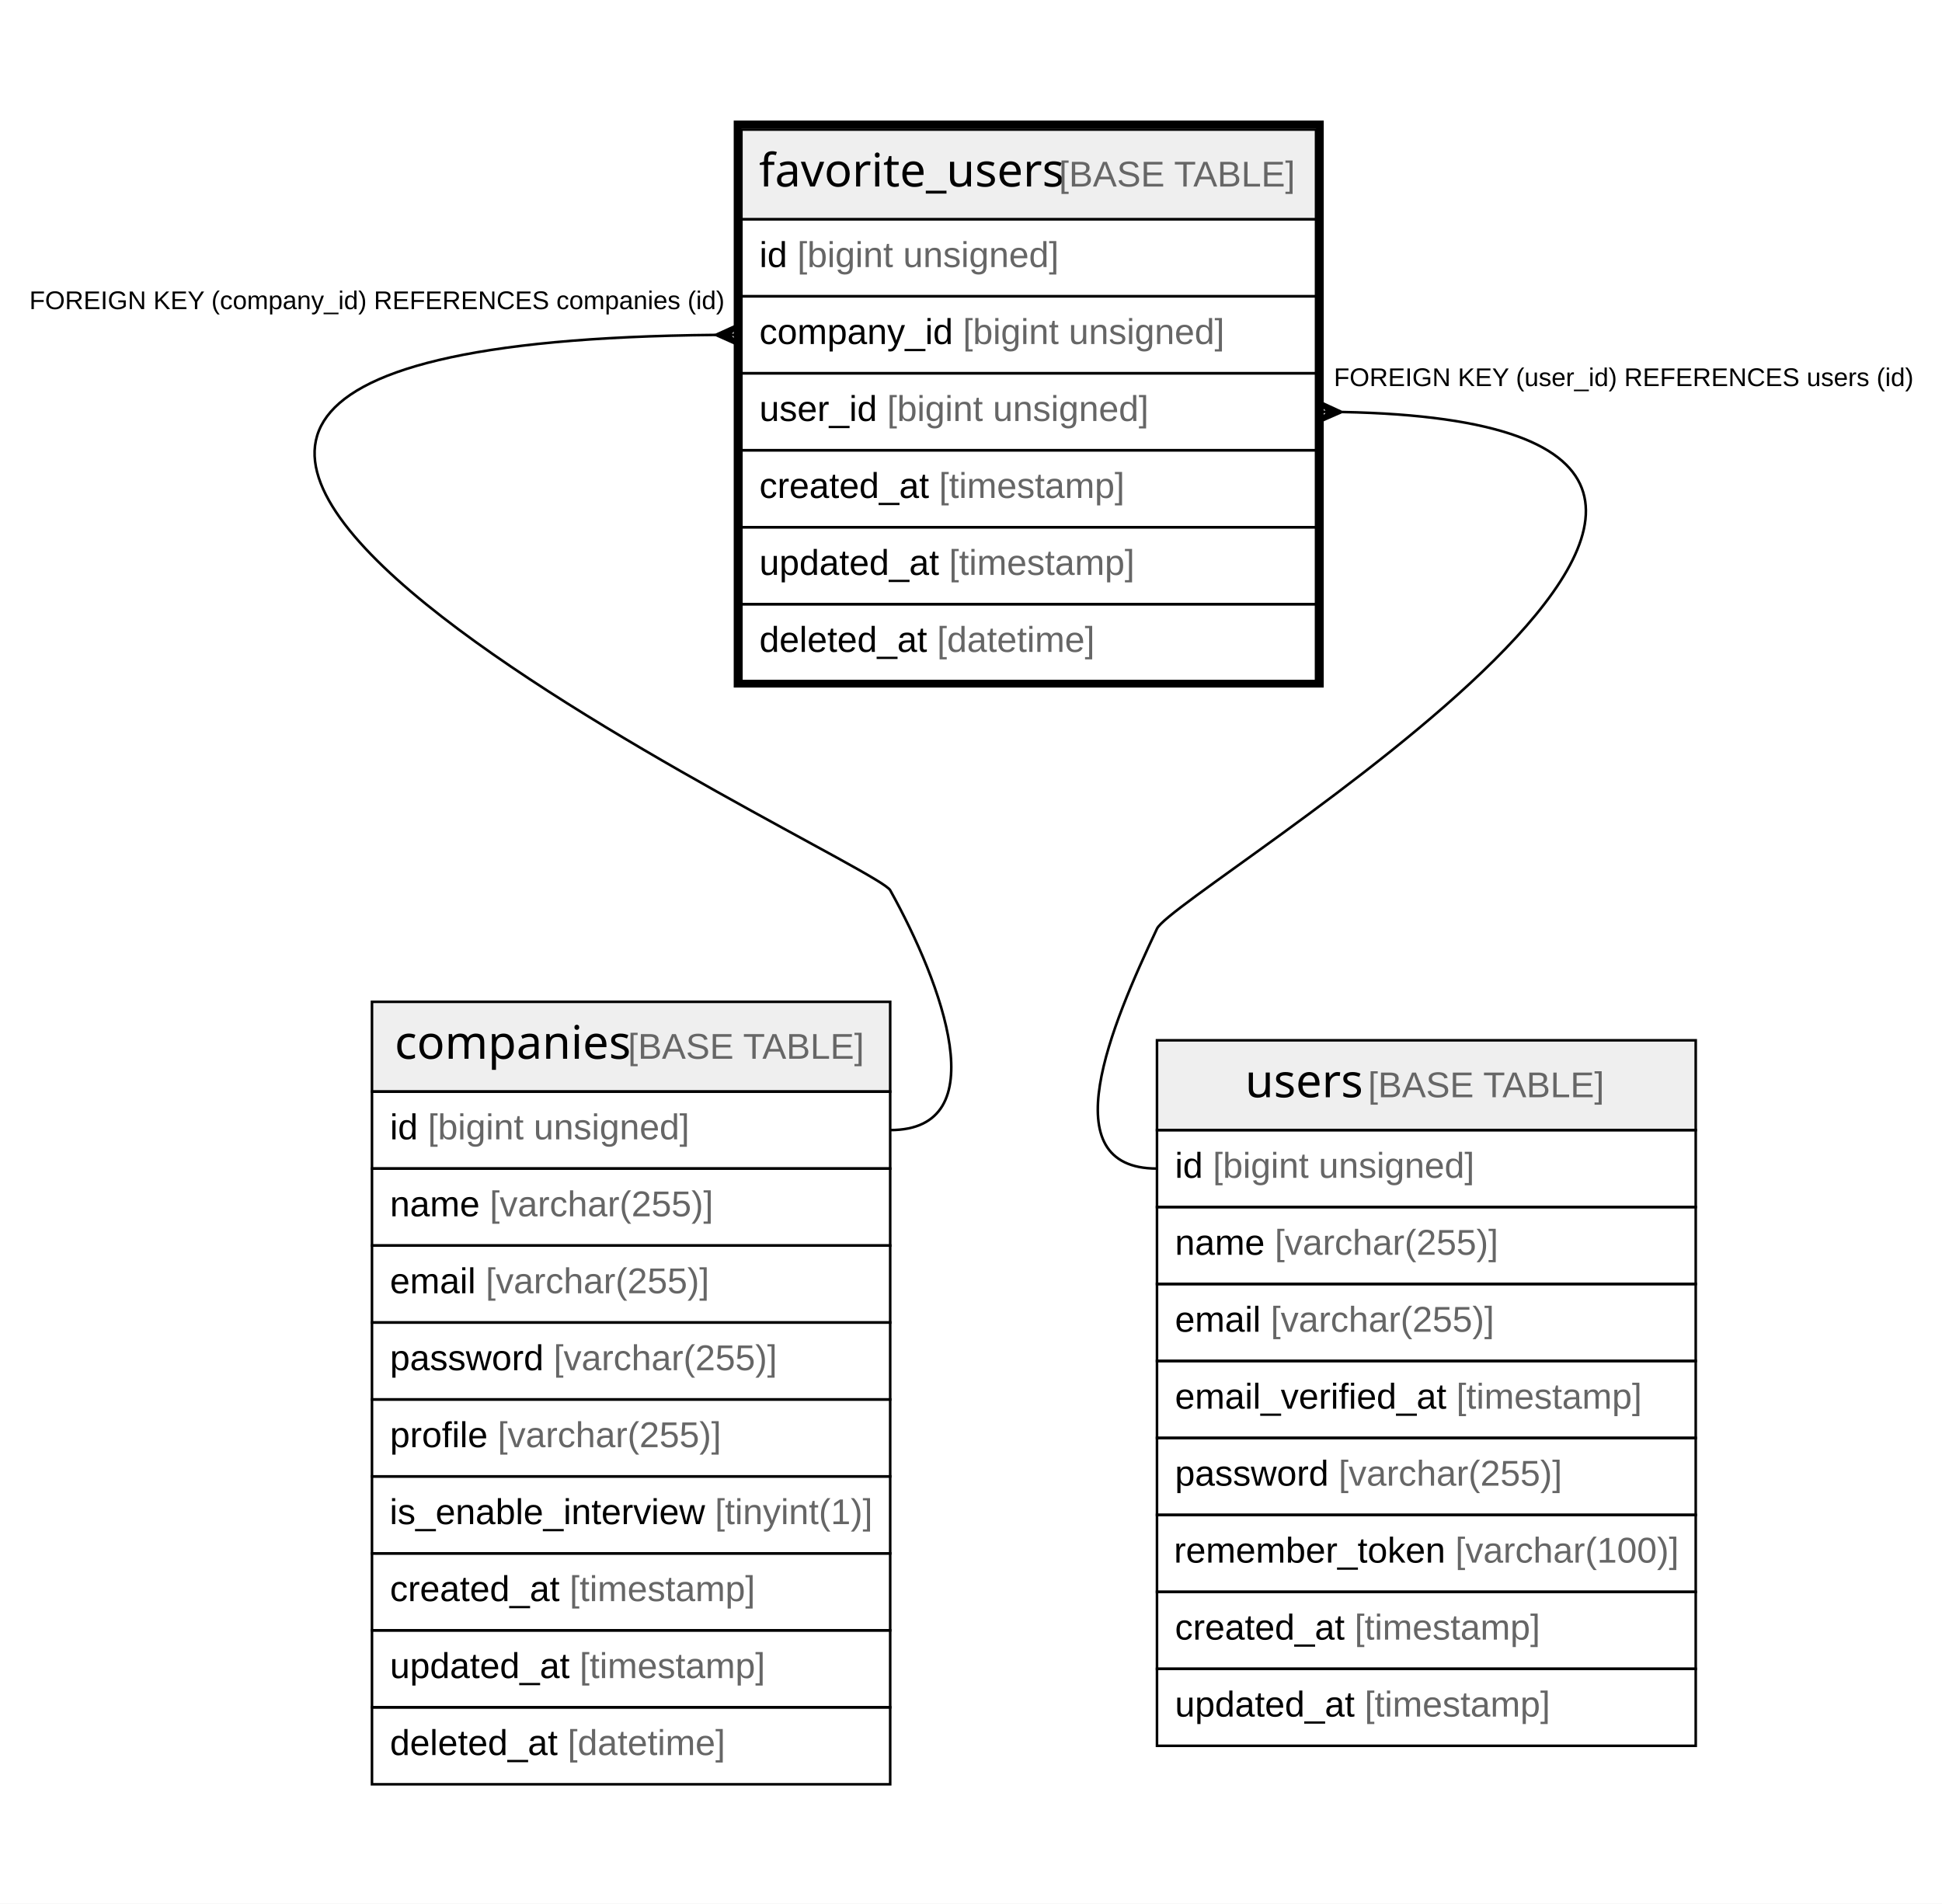
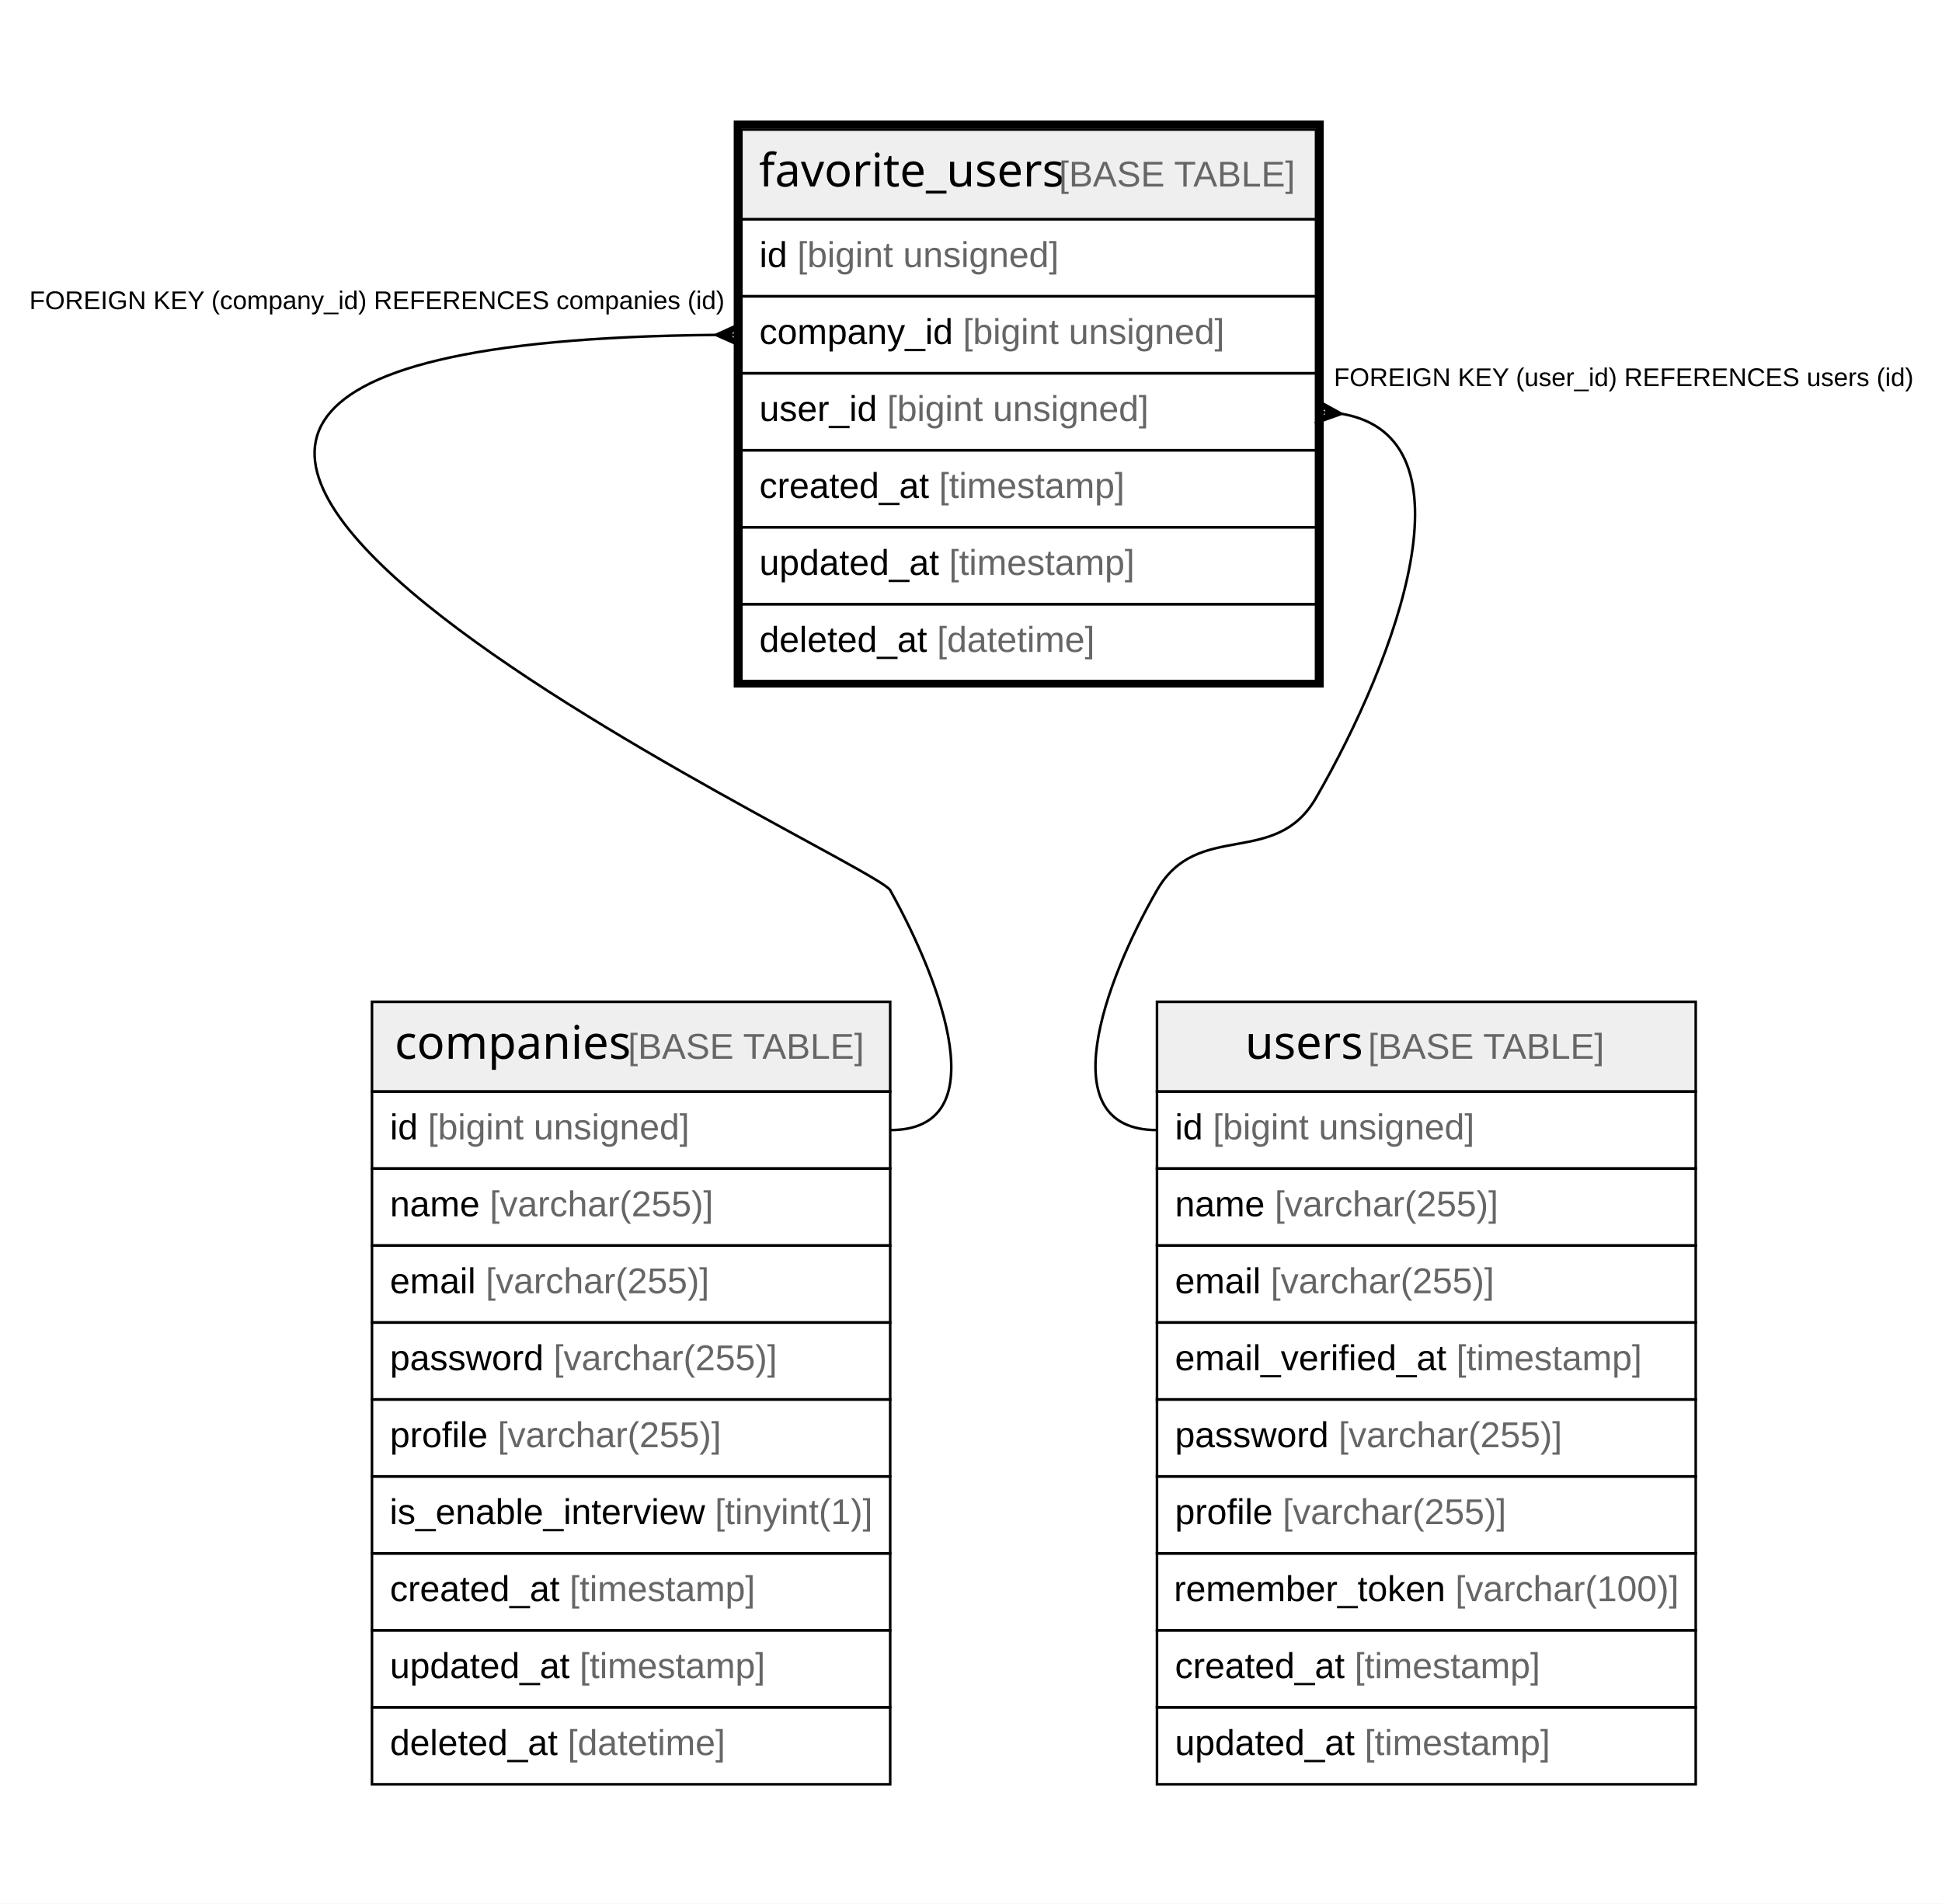
<svg xmlns="http://www.w3.org/2000/svg" width="757pt" height="742pt" viewBox="0.00 0.00 757.00 742.00">
  <g id="graph0" class="graph" transform="scale(1 1) rotate(0) translate(4 738)">
    <polygon fill="#ffffff" stroke="transparent" points="-4,4 -4,-738 753,-738 753,4 -4,4" />
    <g id="node1" class="node">
      <polygon fill="#efefef" stroke="transparent" points="285,-652.5 285,-687.5 509,-687.5 509,-652.5 285,-652.5" />
      <polygon fill="none" stroke="#000000" points="285,-652.5 285,-687.5 509,-687.5 509,-652.5 285,-652.5" />
      <text text-anchor="start" x="291.863" y="-665.3" font-family="Arial Bold" font-size="18.00" fill="#000000">favorite_users</text>
      <text text-anchor="start" x="404.883" y="-665.3" font-family="Arial" font-size="14.00" fill="#000000"> </text>
      <text text-anchor="start" x="408.774" y="-665.3" font-family="Arial" font-size="14.00" fill="#666666">[BASE TABLE]</text>
      <polygon fill="none" stroke="#000000" points="285,-622.5 285,-652.5 509,-652.5 509,-622.5 285,-622.5" />
      <text text-anchor="start" x="292" y="-633.9" font-family="Arial" font-size="14.00" fill="#000000">id </text>
      <text text-anchor="start" x="306.78" y="-633.9" font-family="Arial" font-size="14.00" fill="#666666">[bigint unsigned]</text>
      <polygon fill="none" stroke="#000000" points="285,-592.5 285,-622.5 509,-622.5 509,-592.5 285,-592.5" />
      <text text-anchor="start" x="292" y="-603.9" font-family="Arial" font-size="14.00" fill="#000000">company_id </text>
      <text text-anchor="start" x="371.353" y="-603.9" font-family="Arial" font-size="14.00" fill="#666666">[bigint unsigned]</text>
      <polygon fill="none" stroke="#000000" points="285,-562.5 285,-592.5 509,-592.5 509,-562.5 285,-562.5" />
      <text text-anchor="start" x="292" y="-573.9" font-family="Arial" font-size="14.00" fill="#000000">user_id </text>
      <text text-anchor="start" x="341.788" y="-573.9" font-family="Arial" font-size="14.00" fill="#666666">[bigint unsigned]</text>
      <polygon fill="none" stroke="#000000" points="285,-532.5 285,-562.5 509,-562.5 509,-532.5 285,-532.5" />
      <text text-anchor="start" x="292" y="-543.9" font-family="Arial" font-size="14.00" fill="#000000">created_at </text>
      <text text-anchor="start" x="362.028" y="-543.9" font-family="Arial" font-size="14.00" fill="#666666">[timestamp]</text>
      <polygon fill="none" stroke="#000000" points="285,-502.5 285,-532.5 509,-532.5 509,-502.5 285,-502.5" />
      <text text-anchor="start" x="292" y="-513.9" font-family="Arial" font-size="14.00" fill="#000000">updated_at </text>
      <text text-anchor="start" x="365.933" y="-513.9" font-family="Arial" font-size="14.00" fill="#666666">[timestamp]</text>
      <polygon fill="none" stroke="#000000" points="285,-472.5 285,-502.5 509,-502.5 509,-472.5 285,-472.5" />
      <text text-anchor="start" x="292" y="-483.9" font-family="Arial" font-size="14.00" fill="#000000">deleted_at </text>
      <text text-anchor="start" x="361.257" y="-483.9" font-family="Arial" font-size="14.00" fill="#666666">[datetime]</text>
      <polygon fill="none" stroke="#000000" stroke-width="3" points="283.5,-471.5 283.5,-689.5 510.5,-689.5 510.5,-471.5 283.5,-471.5" />
    </g>
    <g id="node2" class="node">
      <polygon fill="#efefef" stroke="transparent" points="141,-312.5 141,-347.5 343,-347.5 343,-312.5 141,-312.5" />
      <polygon fill="none" stroke="#000000" points="141,-312.5 141,-347.5 343,-347.5 343,-312.5 141,-312.5" />
      <text text-anchor="start" x="149.864" y="-325.3" font-family="Arial Bold" font-size="18.00" fill="#000000">companies</text>
      <text text-anchor="start" x="236.882" y="-325.3" font-family="Arial" font-size="14.00" fill="#000000"> </text>
      <text text-anchor="start" x="240.772" y="-325.3" font-family="Arial" font-size="14.00" fill="#666666">[BASE TABLE]</text>
      <polygon fill="none" stroke="#000000" points="141,-282.5 141,-312.5 343,-312.5 343,-282.5 141,-282.5" />
      <text text-anchor="start" x="148" y="-293.9" font-family="Arial" font-size="14.00" fill="#000000">id </text>
      <text text-anchor="start" x="162.78" y="-293.9" font-family="Arial" font-size="14.00" fill="#666666">[bigint unsigned]</text>
      <polygon fill="none" stroke="#000000" points="141,-252.5 141,-282.5 343,-282.5 343,-252.5 141,-252.5" />
      <text text-anchor="start" x="148" y="-263.9" font-family="Arial" font-size="14.00" fill="#000000">name </text>
      <text text-anchor="start" x="186.899" y="-263.9" font-family="Arial" font-size="14.00" fill="#666666">[varchar(255)]</text>
      <polygon fill="none" stroke="#000000" points="141,-222.5 141,-252.5 343,-252.5 343,-222.5 141,-222.5" />
      <text text-anchor="start" x="148" y="-233.9" font-family="Arial" font-size="14.00" fill="#000000">email </text>
      <text text-anchor="start" x="185.33" y="-233.9" font-family="Arial" font-size="14.00" fill="#666666">[varchar(255)]</text>
      <polygon fill="none" stroke="#000000" points="141,-192.5 141,-222.5 343,-222.5 343,-192.5 141,-192.5" />
      <text text-anchor="start" x="148" y="-203.9" font-family="Arial" font-size="14.00" fill="#000000">password </text>
      <text text-anchor="start" x="211.788" y="-203.9" font-family="Arial" font-size="14.00" fill="#666666">[varchar(255)]</text>
      <polygon fill="none" stroke="#000000" points="141,-162.5 141,-192.5 343,-192.5 343,-162.5 141,-162.5" />
      <text text-anchor="start" x="148" y="-173.9" font-family="Arial" font-size="14.00" fill="#000000">profile </text>
      <text text-anchor="start" x="190.003" y="-173.9" font-family="Arial" font-size="14.00" fill="#666666">[varchar(255)]</text>
      <polygon fill="none" stroke="#000000" points="141,-132.5 141,-162.5 343,-162.5 343,-132.5 141,-132.5" />
      <text text-anchor="start" x="147.877" y="-143.9" font-family="Arial" font-size="14.00" fill="#000000">is_enable_interview </text>
      <text text-anchor="start" x="274.678" y="-143.9" font-family="Arial" font-size="14.00" fill="#666666">[tinyint(1)]</text>
      <polygon fill="none" stroke="#000000" points="141,-102.5 141,-132.5 343,-132.5 343,-102.5 141,-102.5" />
      <text text-anchor="start" x="148" y="-113.9" font-family="Arial" font-size="14.00" fill="#000000">created_at </text>
      <text text-anchor="start" x="218.028" y="-113.9" font-family="Arial" font-size="14.00" fill="#666666">[timestamp]</text>
      <polygon fill="none" stroke="#000000" points="141,-72.5 141,-102.5 343,-102.5 343,-72.5 141,-72.5" />
      <text text-anchor="start" x="148" y="-83.9" font-family="Arial" font-size="14.00" fill="#000000">updated_at </text>
      <text text-anchor="start" x="221.933" y="-83.9" font-family="Arial" font-size="14.00" fill="#666666">[timestamp]</text>
      <polygon fill="none" stroke="#000000" points="141,-42.5 141,-72.5 343,-72.5 343,-42.5 141,-42.5" />
      <text text-anchor="start" x="148" y="-53.9" font-family="Arial" font-size="14.00" fill="#000000">deleted_at </text>
      <text text-anchor="start" x="217.257" y="-53.9" font-family="Arial" font-size="14.00" fill="#666666">[datetime]</text>
    </g>
    <g id="edge1" class="edge">
      <path fill="none" stroke="#000000" d="M274.865,-607.456C-109.907,-604.022 336.279,-403.083 343,-391 363.201,-354.685 384.556,-297.5 343,-297.5" />
      <polygon fill="#000000" stroke="#000000" points="275,-607.456 284.98,-612 280,-607.478 285,-607.5 285,-607.5 285,-607.5 280,-607.478 285.02,-603 275,-607.456 275,-607.456" />
      <text text-anchor="start" x="7.438" y="-617.5" font-family="Arial" font-size="10.00" fill="#000000">FOREIGN KEY (company_id) REFERENCES companies (id)</text>
    </g>
    <g id="node3" class="node">
-       <polygon fill="#efefef" stroke="transparent" points="447,-297.5 447,-332.5 657,-332.5 657,-297.5 447,-297.5" />
-       <polygon fill="none" stroke="#000000" points="447,-297.5 447,-332.5 657,-332.5 657,-297.5 447,-297.5" />
-       <text text-anchor="start" x="481.371" y="-310.3" font-family="Arial Bold" font-size="18.00" fill="#000000">users</text>
-       <text text-anchor="start" x="525.375" y="-310.3" font-family="Arial" font-size="14.00" fill="#000000"> </text>
-       <text text-anchor="start" x="529.266" y="-310.3" font-family="Arial" font-size="14.00" fill="#666666">[BASE TABLE]</text>
-       <polygon fill="none" stroke="#000000" points="447,-267.5 447,-297.5 657,-297.5 657,-267.5 447,-267.5" />
-       <text text-anchor="start" x="454" y="-278.9" font-family="Arial" font-size="14.00" fill="#000000">id </text>
-       <text text-anchor="start" x="468.78" y="-278.9" font-family="Arial" font-size="14.00" fill="#666666">[bigint unsigned]</text>
-       <polygon fill="none" stroke="#000000" points="447,-237.5 447,-267.5 657,-267.5 657,-237.5 447,-237.5" />
-       <text text-anchor="start" x="454" y="-248.9" font-family="Arial" font-size="14.00" fill="#000000">name </text>
-       <text text-anchor="start" x="492.899" y="-248.9" font-family="Arial" font-size="14.00" fill="#666666">[varchar(255)]</text>
-       <polygon fill="none" stroke="#000000" points="447,-207.5 447,-237.5 657,-237.5 657,-207.5 447,-207.5" />
-       <text text-anchor="start" x="454" y="-218.9" font-family="Arial" font-size="14.00" fill="#000000">email </text>
-       <text text-anchor="start" x="491.33" y="-218.9" font-family="Arial" font-size="14.00" fill="#666666">[varchar(255)]</text>
-       <polygon fill="none" stroke="#000000" points="447,-177.5 447,-207.5 657,-207.5 657,-177.5 447,-177.5" />
-       <text text-anchor="start" x="454" y="-188.9" font-family="Arial" font-size="14.00" fill="#000000">email_verified_at </text>
-       <text text-anchor="start" x="563.68" y="-188.9" font-family="Arial" font-size="14.00" fill="#666666">[timestamp]</text>
-       <polygon fill="none" stroke="#000000" points="447,-147.5 447,-177.5 657,-177.5 657,-147.5 447,-147.5" />
-       <text text-anchor="start" x="454" y="-158.9" font-family="Arial" font-size="14.00" fill="#000000">password </text>
-       <text text-anchor="start" x="517.788" y="-158.9" font-family="Arial" font-size="14.00" fill="#666666">[varchar(255)]</text>
-       <polygon fill="none" stroke="#000000" points="447,-117.5 447,-147.5 657,-147.5 657,-117.5 447,-117.5" />
-       <text text-anchor="start" x="453.598" y="-128.9" font-family="Arial" font-size="14.00" fill="#000000">remember_token </text>
-       <text text-anchor="start" x="563.283" y="-128.9" font-family="Arial" font-size="14.00" fill="#666666">[varchar(100)]</text>
-       <polygon fill="none" stroke="#000000" points="447,-87.5 447,-117.5 657,-117.5 657,-87.5 447,-87.5" />
-       <text text-anchor="start" x="454" y="-98.9" font-family="Arial" font-size="14.00" fill="#000000">created_at </text>
-       <text text-anchor="start" x="524.028" y="-98.9" font-family="Arial" font-size="14.00" fill="#666666">[timestamp]</text>
-       <polygon fill="none" stroke="#000000" points="447,-57.5 447,-87.5 657,-87.5 657,-57.5 447,-57.5" />
-       <text text-anchor="start" x="454" y="-68.9" font-family="Arial" font-size="14.00" fill="#000000">updated_at </text>
-       <text text-anchor="start" x="527.933" y="-68.9" font-family="Arial" font-size="14.00" fill="#666666">[timestamp]</text>
+       <polygon fill="#efefef" stroke="transparent" points="447,-312.5 447,-347.5 657,-347.5 657,-312.5 447,-312.5" />
+       <polygon fill="none" stroke="#000000" points="447,-312.5 447,-347.5 657,-347.5 657,-312.5 447,-312.5" />
+       <text text-anchor="start" x="481.371" y="-325.3" font-family="Arial Bold" font-size="18.00" fill="#000000">users</text>
+       <text text-anchor="start" x="525.375" y="-325.3" font-family="Arial" font-size="14.00" fill="#000000"> </text>
+       <text text-anchor="start" x="529.266" y="-325.3" font-family="Arial" font-size="14.00" fill="#666666">[BASE TABLE]</text>
+       <polygon fill="none" stroke="#000000" points="447,-282.5 447,-312.5 657,-312.5 657,-282.5 447,-282.5" />
+       <text text-anchor="start" x="454" y="-293.9" font-family="Arial" font-size="14.00" fill="#000000">id </text>
+       <text text-anchor="start" x="468.78" y="-293.9" font-family="Arial" font-size="14.00" fill="#666666">[bigint unsigned]</text>
+       <polygon fill="none" stroke="#000000" points="447,-252.5 447,-282.5 657,-282.5 657,-252.5 447,-252.5" />
+       <text text-anchor="start" x="454" y="-263.9" font-family="Arial" font-size="14.00" fill="#000000">name </text>
+       <text text-anchor="start" x="492.899" y="-263.9" font-family="Arial" font-size="14.00" fill="#666666">[varchar(255)]</text>
+       <polygon fill="none" stroke="#000000" points="447,-222.5 447,-252.5 657,-252.5 657,-222.5 447,-222.5" />
+       <text text-anchor="start" x="454" y="-233.9" font-family="Arial" font-size="14.00" fill="#000000">email </text>
+       <text text-anchor="start" x="491.33" y="-233.9" font-family="Arial" font-size="14.00" fill="#666666">[varchar(255)]</text>
+       <polygon fill="none" stroke="#000000" points="447,-192.5 447,-222.5 657,-222.5 657,-192.5 447,-192.5" />
+       <text text-anchor="start" x="454" y="-203.9" font-family="Arial" font-size="14.00" fill="#000000">email_verified_at </text>
+       <text text-anchor="start" x="563.68" y="-203.9" font-family="Arial" font-size="14.00" fill="#666666">[timestamp]</text>
+       <polygon fill="none" stroke="#000000" points="447,-162.5 447,-192.5 657,-192.5 657,-162.5 447,-162.5" />
+       <text text-anchor="start" x="454" y="-173.9" font-family="Arial" font-size="14.00" fill="#000000">password </text>
+       <text text-anchor="start" x="517.788" y="-173.9" font-family="Arial" font-size="14.00" fill="#666666">[varchar(255)]</text>
+       <polygon fill="none" stroke="#000000" points="447,-132.5 447,-162.5 657,-162.5 657,-132.5 447,-132.5" />
+       <text text-anchor="start" x="454" y="-143.9" font-family="Arial" font-size="14.00" fill="#000000">profile </text>
+       <text text-anchor="start" x="496.003" y="-143.9" font-family="Arial" font-size="14.00" fill="#666666">[varchar(255)]</text>
+       <polygon fill="none" stroke="#000000" points="447,-102.5 447,-132.5 657,-132.5 657,-102.5 447,-102.5" />
+       <text text-anchor="start" x="453.598" y="-113.9" font-family="Arial" font-size="14.00" fill="#000000">remember_token </text>
+       <text text-anchor="start" x="563.283" y="-113.9" font-family="Arial" font-size="14.00" fill="#666666">[varchar(100)]</text>
+       <polygon fill="none" stroke="#000000" points="447,-72.5 447,-102.5 657,-102.5 657,-72.5 447,-72.5" />
+       <text text-anchor="start" x="454" y="-83.9" font-family="Arial" font-size="14.00" fill="#000000">created_at </text>
+       <text text-anchor="start" x="524.028" y="-83.9" font-family="Arial" font-size="14.00" fill="#666666">[timestamp]</text>
+       <polygon fill="none" stroke="#000000" points="447,-42.5 447,-72.5 657,-72.5 657,-42.5 447,-42.5" />
+       <text text-anchor="start" x="454" y="-53.9" font-family="Arial" font-size="14.00" fill="#000000">updated_at </text>
+       <text text-anchor="start" x="527.933" y="-53.9" font-family="Arial" font-size="14.00" fill="#666666">[timestamp]</text>
    </g>
    <g id="edge2" class="edge">
-       <path fill="none" stroke="#000000" d="M519.202,-577.404C766.219,-572.628 454.262,-391.376 447,-376 429.254,-338.424 405.444,-282.5 447,-282.5" />
-       <polygon fill="#000000" stroke="#000000" points="519,-577.406 508.958,-573 514,-577.453 509,-577.5 509,-577.5 509,-577.5 514,-577.453 509.042,-582 519,-577.406 519,-577.406" />
+       <path fill="none" stroke="#000000" d="M519.09,-576.691C572.223,-567.483 540.548,-481.798 509,-427 493.102,-399.385 462.898,-418.615 447,-391 426.267,-354.986 405.444,-297.5 447,-297.5" />
+       <polygon fill="#000000" stroke="#000000" points="518.968,-576.7 508.64,-573.014 513.984,-577.1 509,-577.5 509,-577.5 509,-577.5 513.984,-577.1 509.36,-581.986 518.968,-576.7 518.968,-576.7" />
      <text text-anchor="start" x="515.945" y="-587.5" font-family="Arial" font-size="10.00" fill="#000000">FOREIGN KEY (user_id) REFERENCES users (id)</text>
    </g>
  </g>
</svg>
